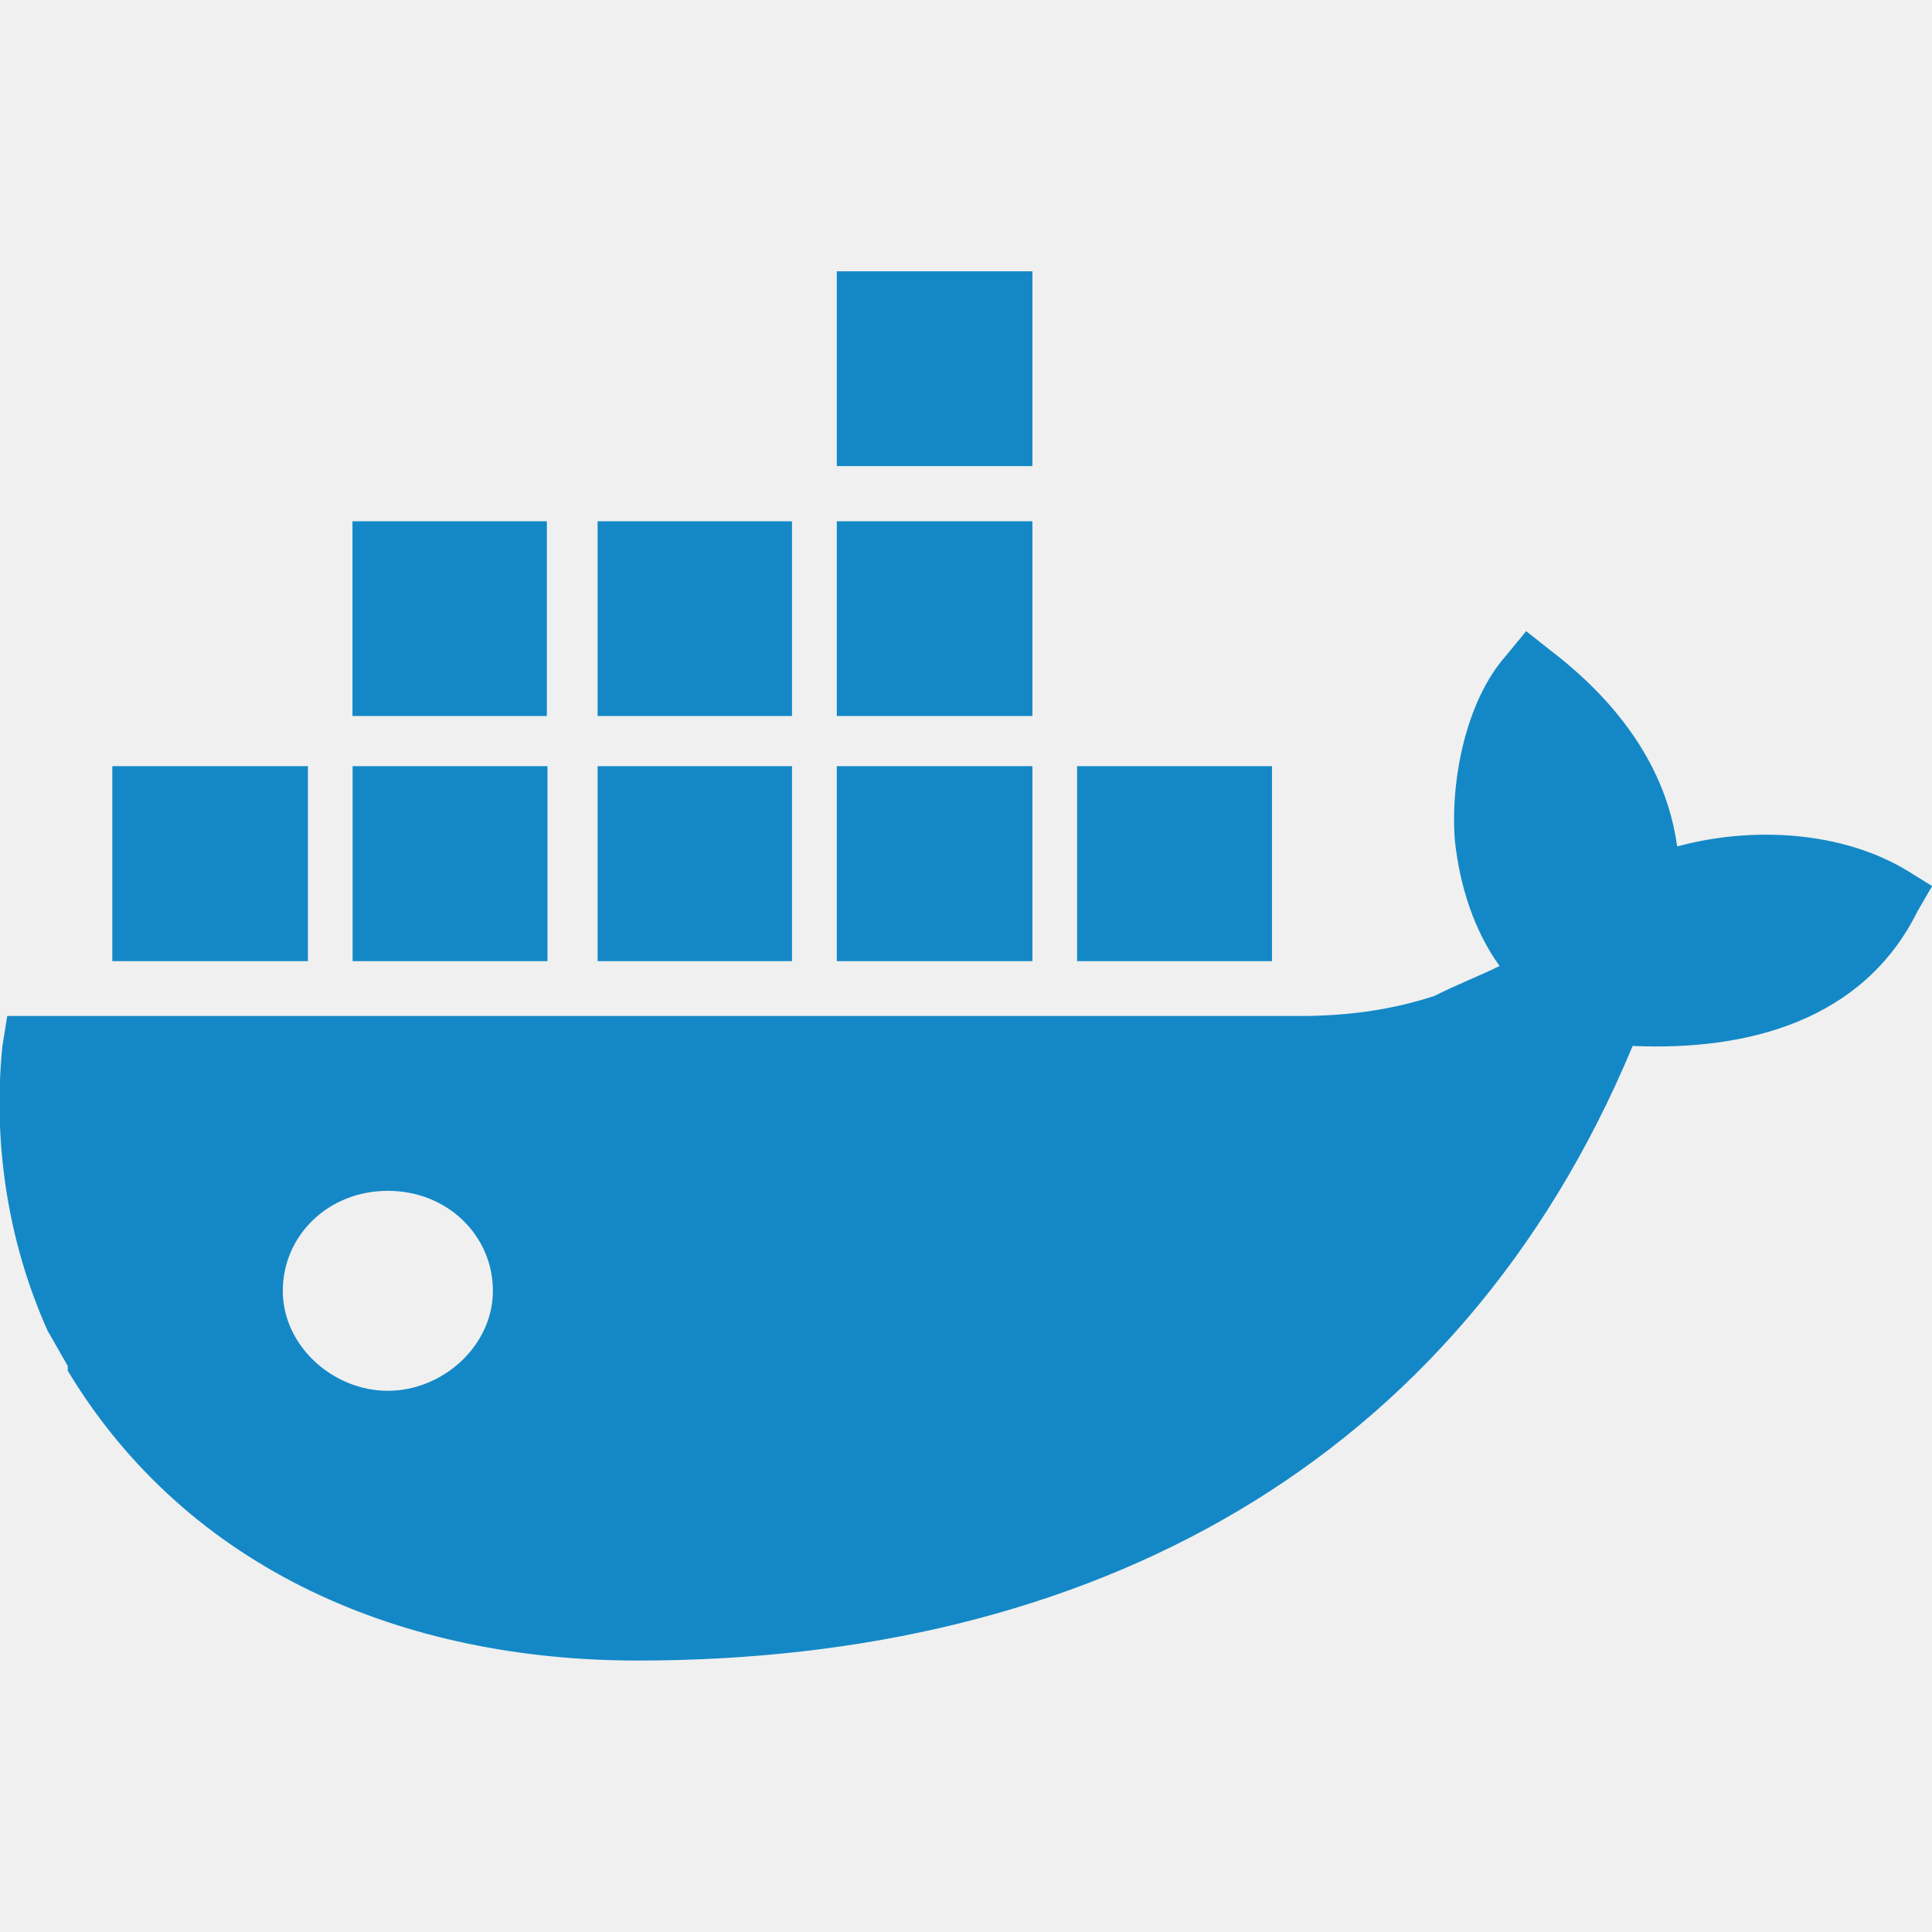
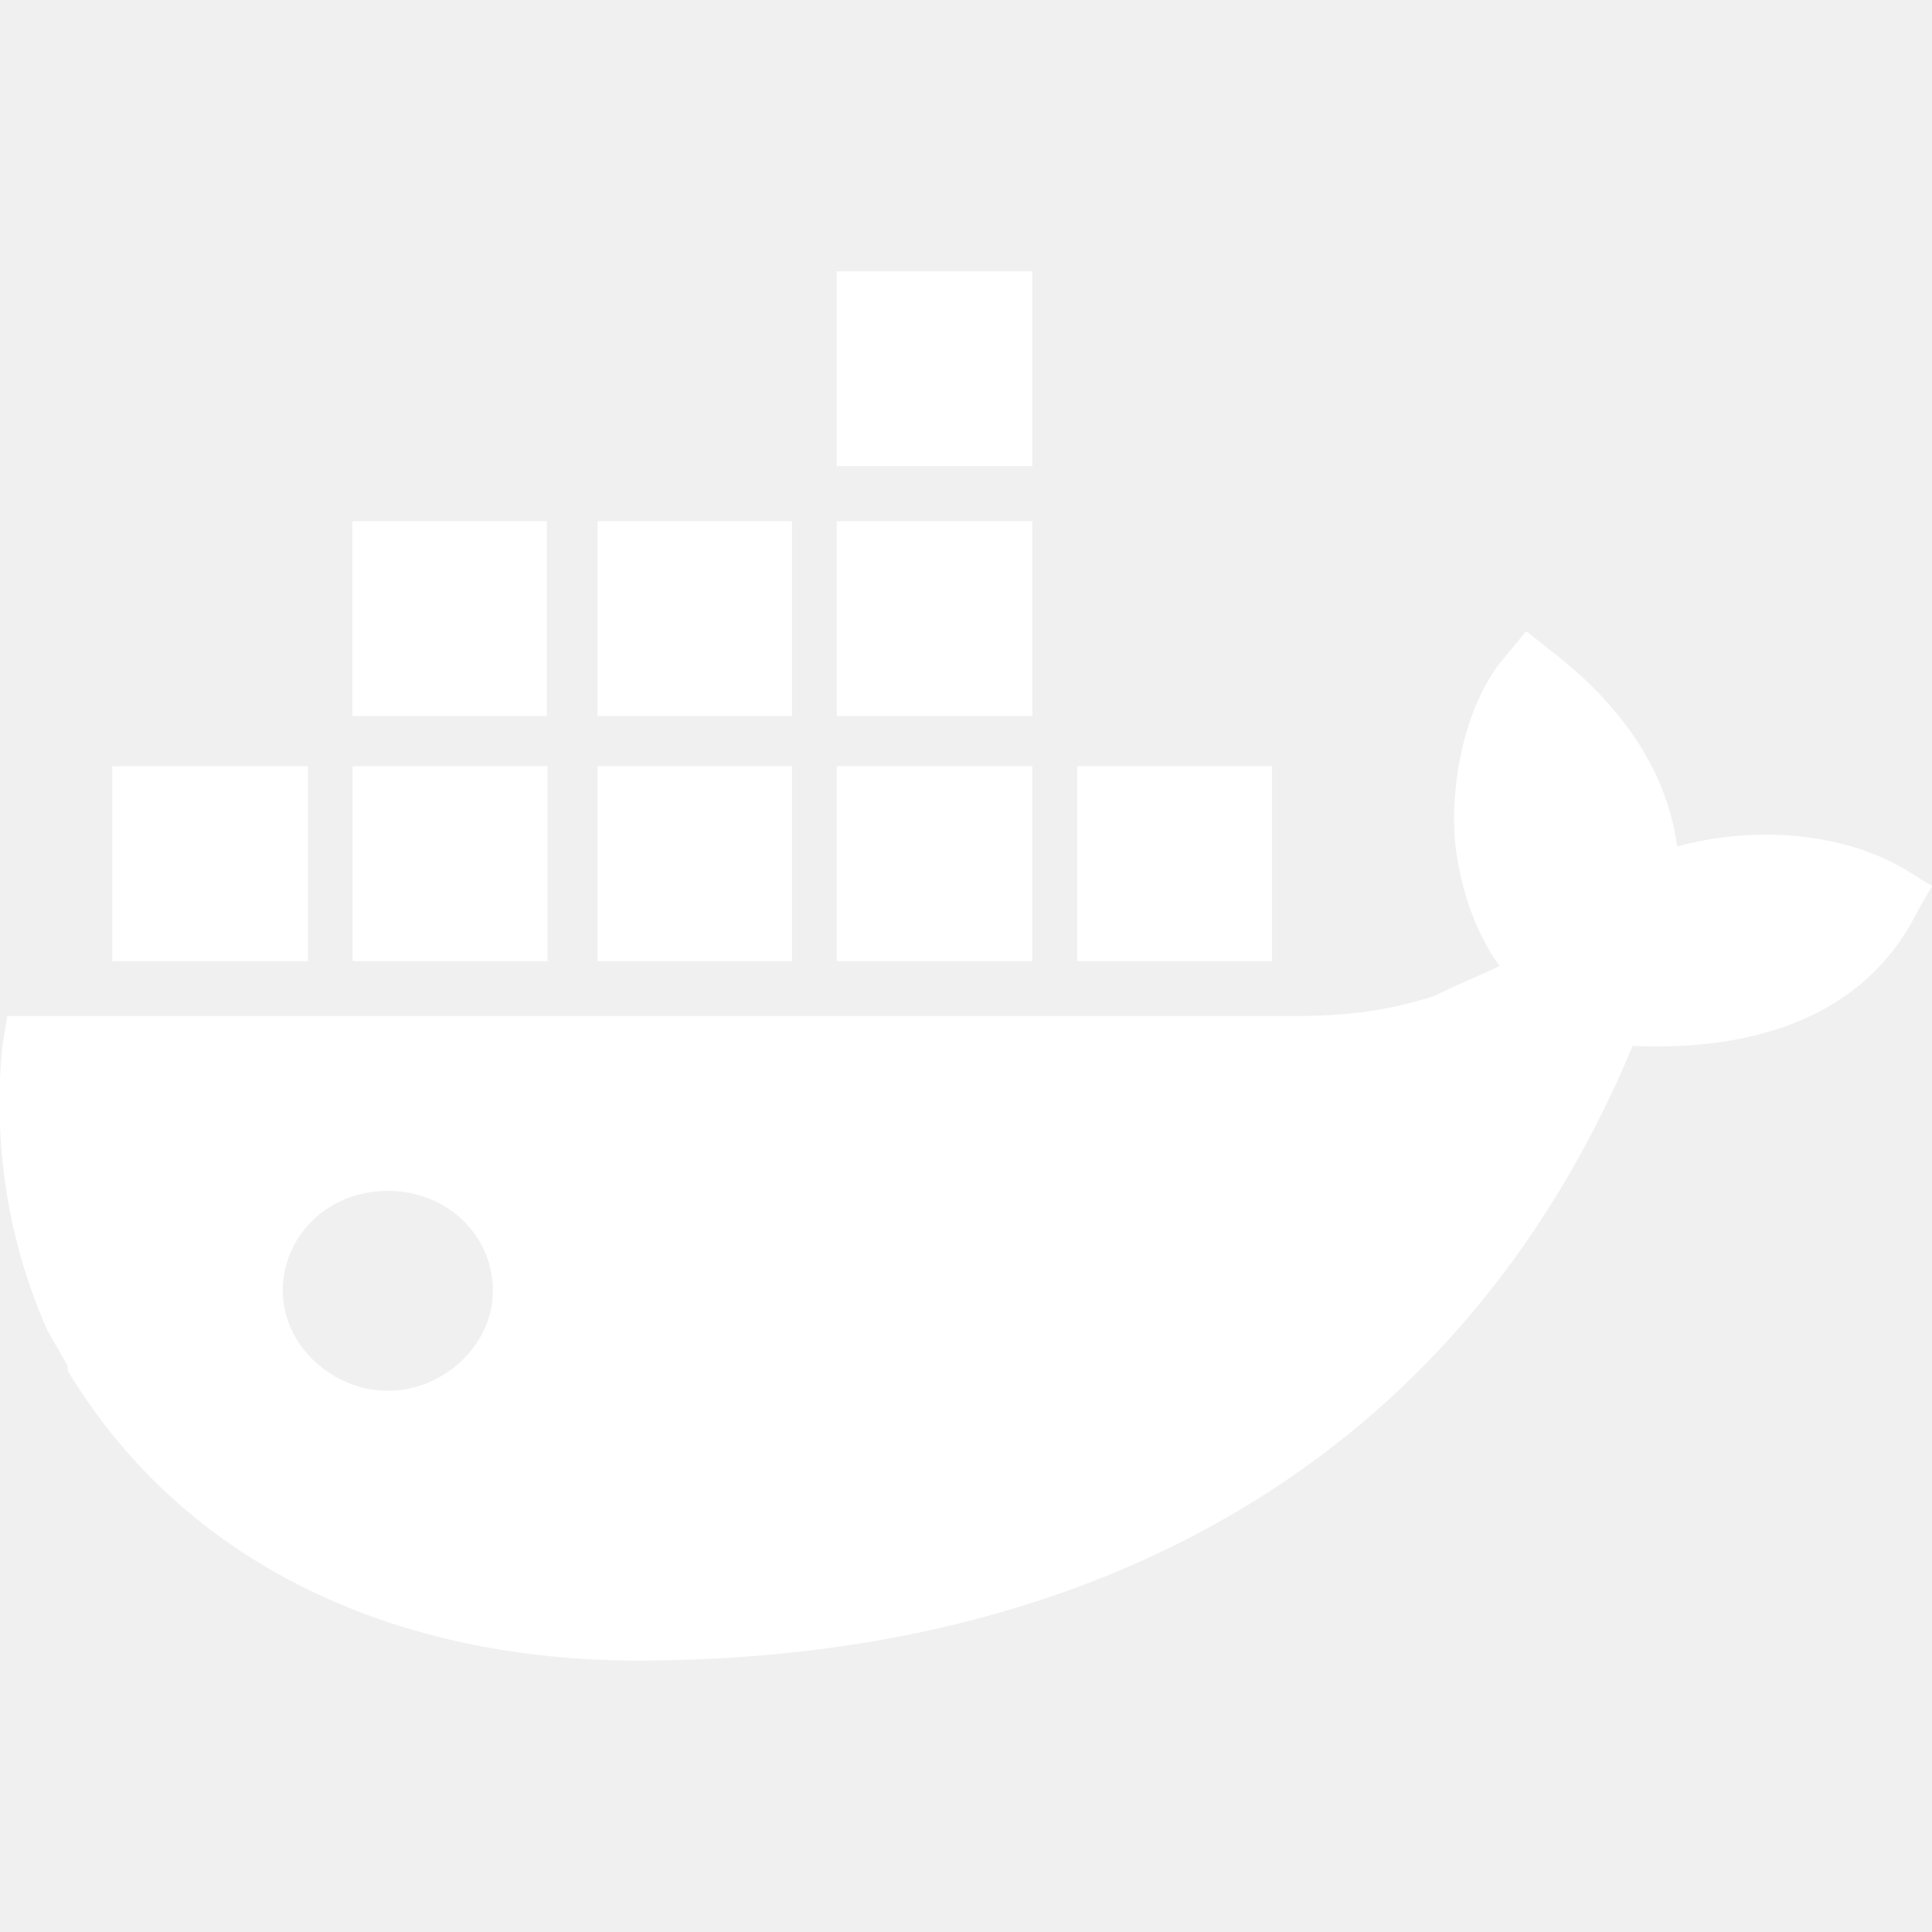
<svg xmlns="http://www.w3.org/2000/svg" viewBox="0 0 16 16" fill-rule="evenodd" clip-rule="evenodd" stroke-linejoin="round" stroke-miterlimit="1.414">
-   <path fill="#1488C6" d="M3.212 11.518c-.456 0-.87-.373-.87-.828 0-.455.373-.828.87-.828.496 0 .87.373.87.828 0 .455-.415.828-.87.828zm10.677-4.51c-.09-.663-.5-1.2-1.04-1.615l-.21-.166-.17.207c-.33.373-.46 1.035-.42 1.53.04.374.16.746.37 1.036-.17.083-.38.166-.54.248-.38.124-.75.166-1.12.166H.06l-.04.248c-.08.787.04 1.614.375 2.36l.166.29v.04c1 1.656 2.78 2.4 4.72 2.4 3.73 0 6.79-1.613 8.24-5.09.95.042 1.91-.207 2.36-1.117l.12-.207-.2-.124c-.54-.33-1.28-.373-1.9-.207zm-5.34-.663H6.93V7.96h1.62V6.344zm0-2.028H6.93V5.93h1.62V4.318zm0-2.07H6.93V3.86h1.62V2.248zm1.98 4.098H8.92V7.96h1.614V6.344zm-6 0H2.92V7.96h1.614V6.344zm2.02 0h-1.6V7.96h1.61V6.344zm-4.02 0H.93V7.96h1.62V6.344zm4.02-2.028h-1.6V5.93h1.61V4.318zm-2.03 0h-1.6V5.93h1.61V4.318z" fill-rule="nonzero" />
+   <path fill="#FFFFFF" d="M3.212 11.518c-.456 0-.87-.373-.87-.828 0-.455.373-.828.87-.828.496 0 .87.373.87.828 0 .455-.415.828-.87.828zm10.677-4.51c-.09-.663-.5-1.2-1.04-1.615l-.21-.166-.17.207c-.33.373-.46 1.035-.42 1.53.04.374.16.746.37 1.036-.17.083-.38.166-.54.248-.38.124-.75.166-1.12.166H.06l-.04.248c-.08.787.04 1.614.375 2.36l.166.29v.04c1 1.656 2.78 2.4 4.72 2.4 3.73 0 6.79-1.613 8.24-5.09.95.042 1.91-.207 2.36-1.117l.12-.207-.2-.124c-.54-.33-1.28-.373-1.9-.207zm-5.34-.663H6.93V7.96h1.62V6.344zm0-2.028H6.93V5.93h1.62V4.318zm0-2.07H6.93V3.86h1.62V2.248zm1.98 4.098H8.92V7.96h1.614V6.344zm-6 0H2.92V7.96h1.614V6.344zm2.02 0h-1.6V7.96h1.61V6.344zm-4.02 0H.93V7.96h1.62V6.344zm4.02-2.028h-1.6V5.93h1.61V4.318zm-2.03 0h-1.6V5.93h1.61V4.318z" fill-rule="nonzero" />
</svg>
